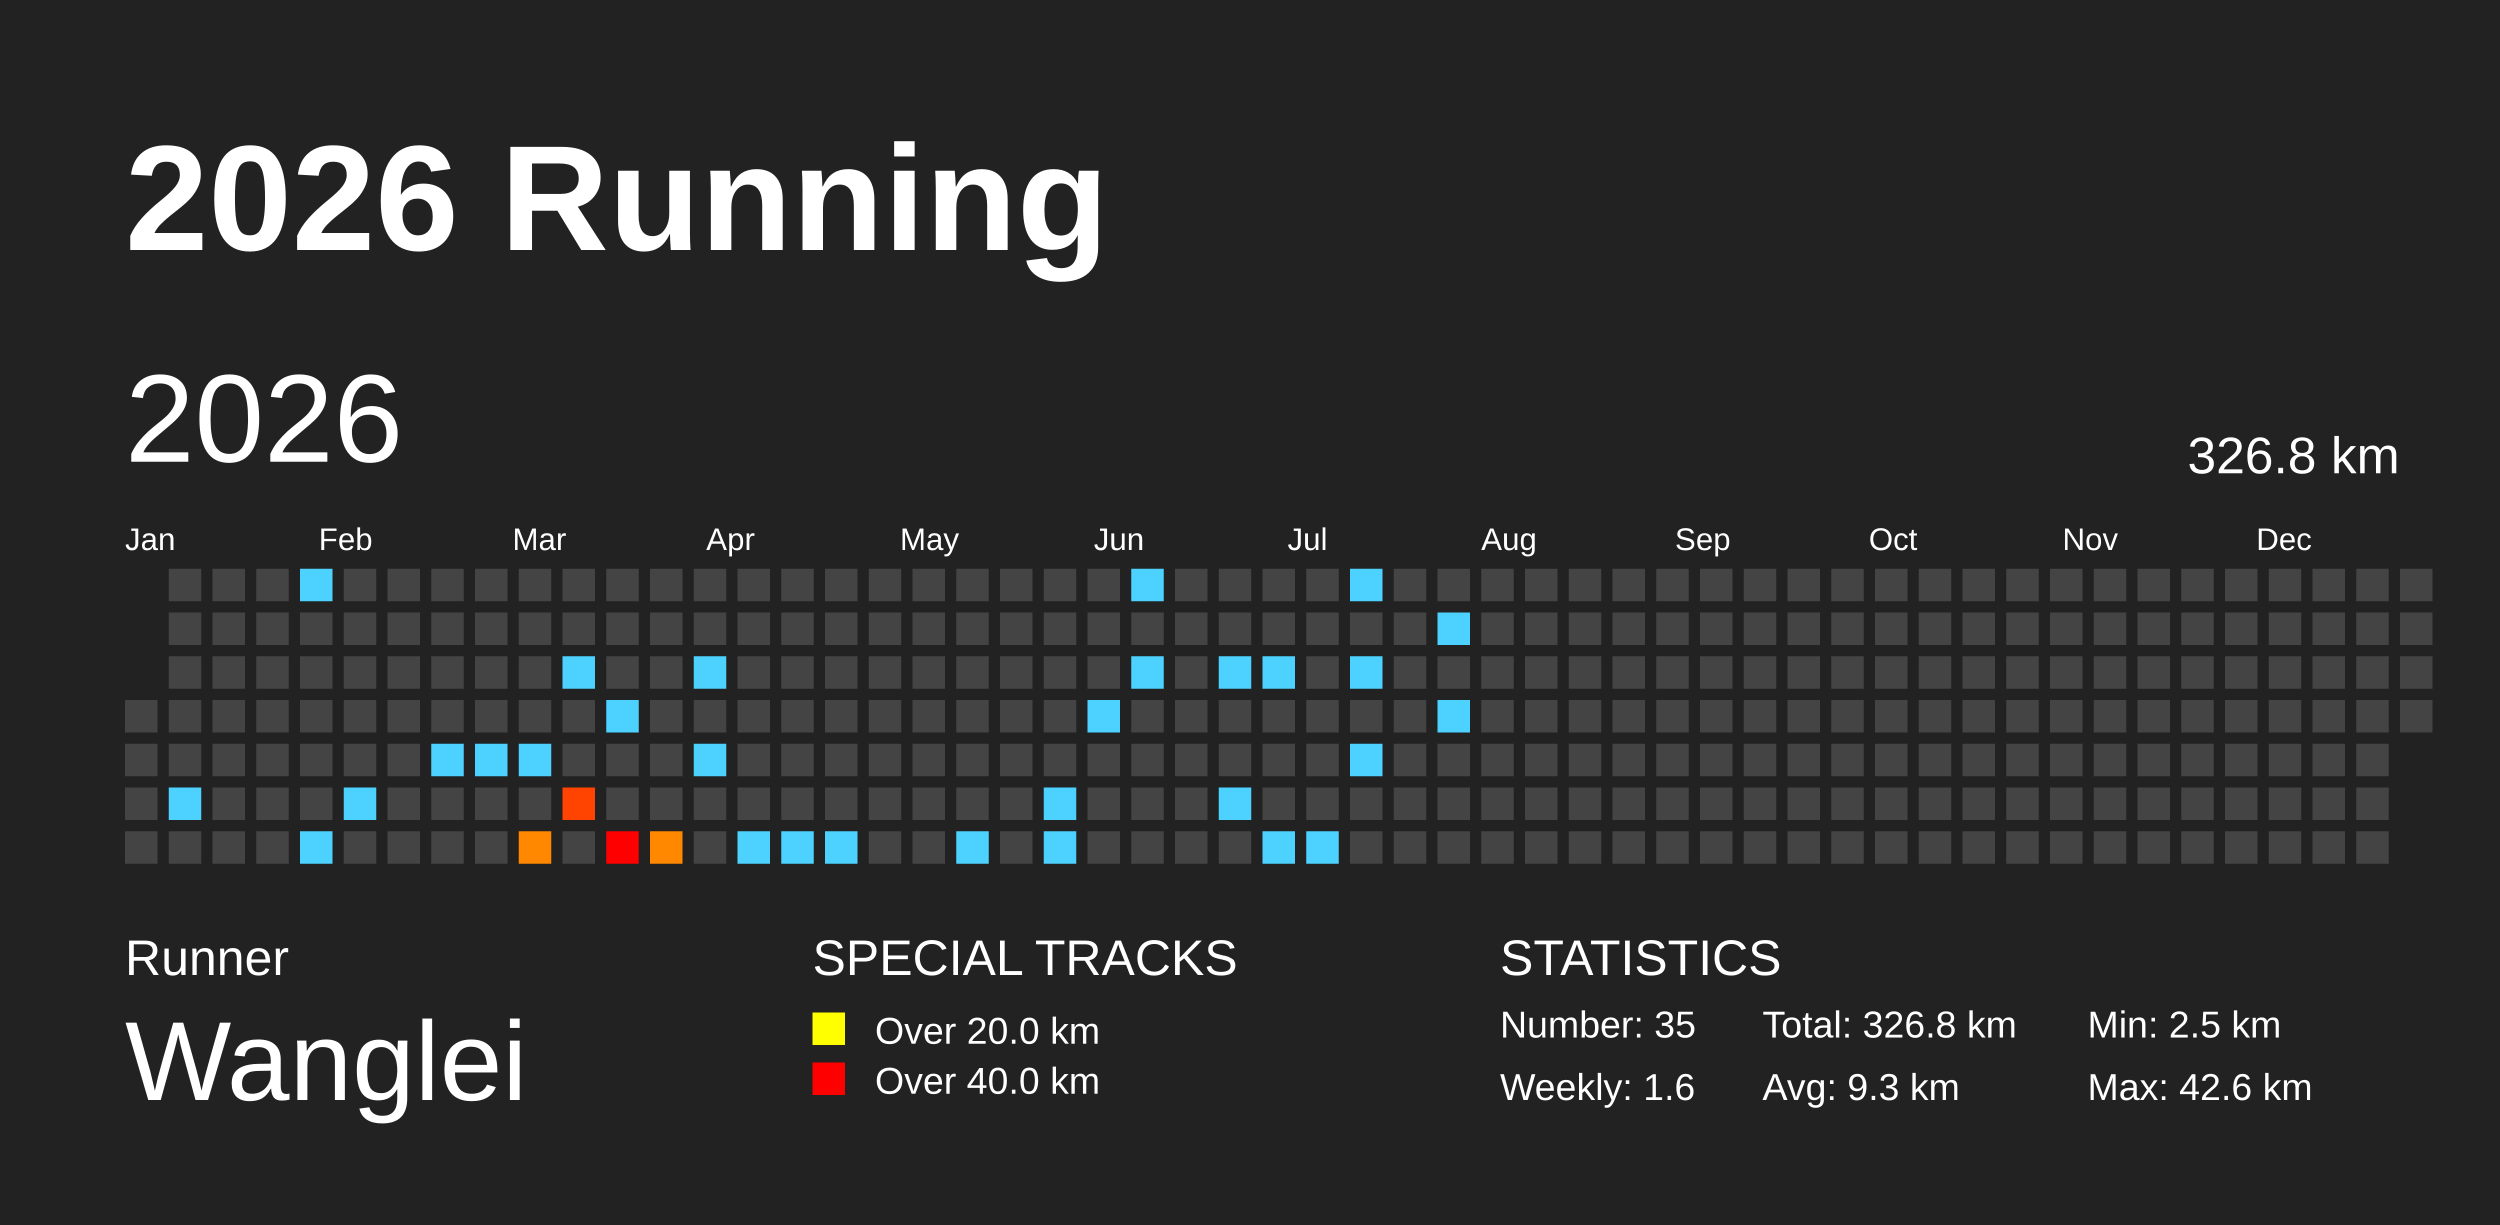
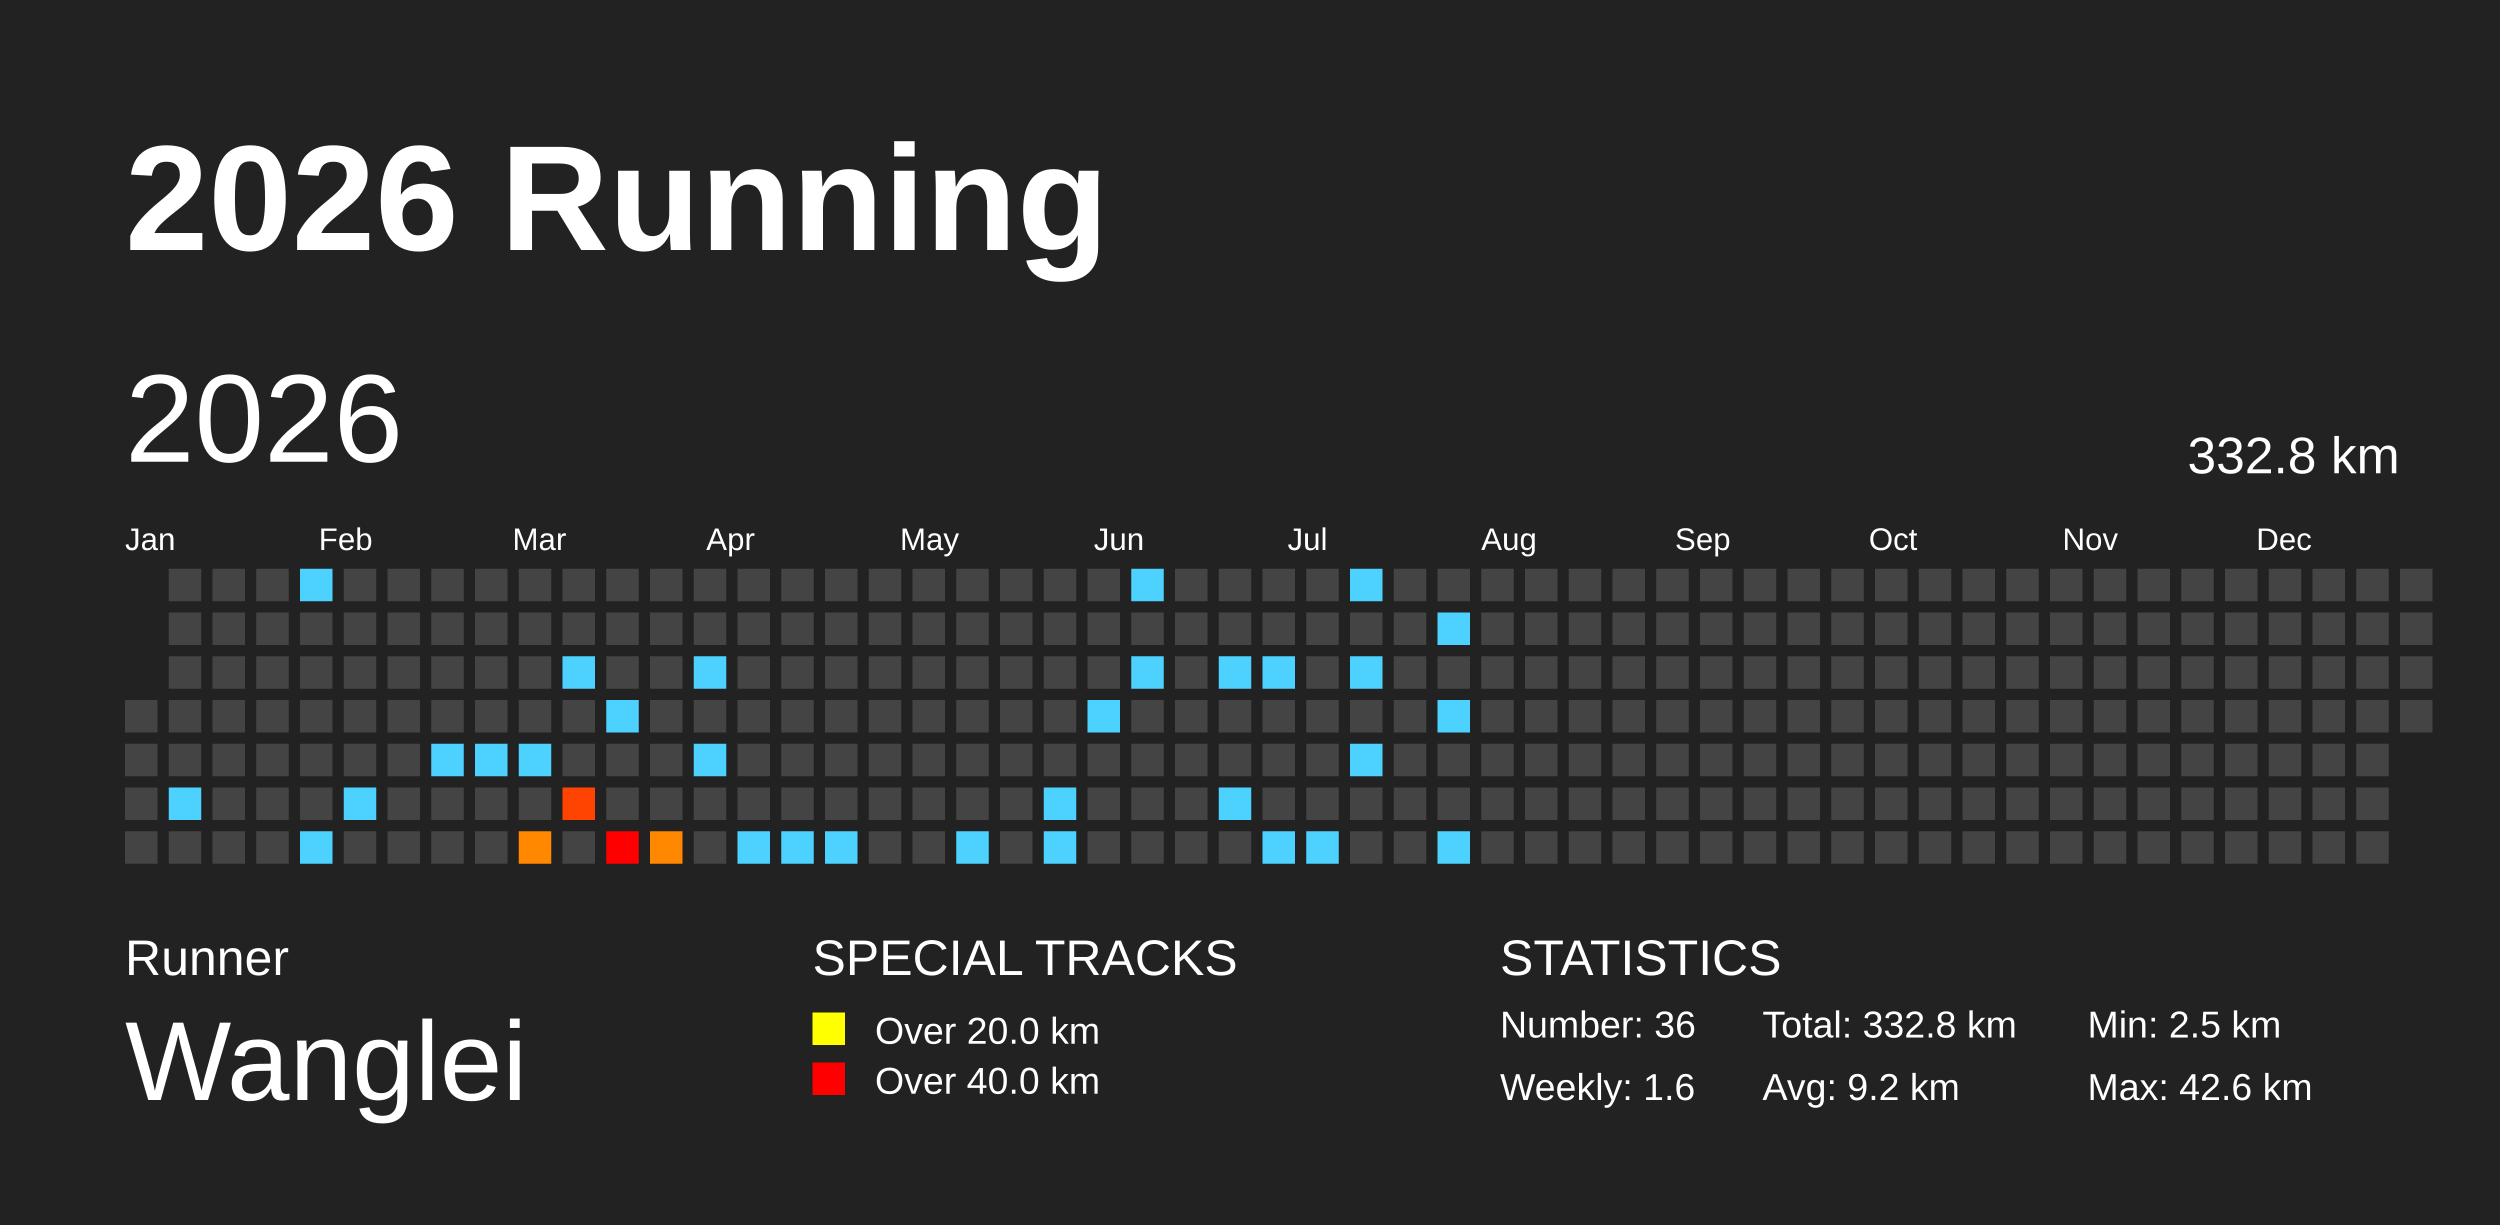
<svg xmlns="http://www.w3.org/2000/svg" baseProfile="full" height="98mm" version="1.1" viewBox="0,0,200,98" width="200mm">
  <defs />
  <rect fill="#222222" height="98" width="200" x="0" y="0" />
  <text fill="#FFFFFF" style="font-size:12px; font-family:Arial; font-weight:bold;" x="10" y="20">2026 Running</text>
  <text fill="#FFFFFF" style="font-size:4px; font-family:Arial" x="10" y="78">Runner</text>
  <text fill="#FFFFFF" style="font-size:9px; font-family:Arial" x="10" y="88">Wanglei</text>
  <text fill="#FFFFFF" style="font-size:4px; font-family:Arial" x="65" y="78">SPECIAL TRACKS</text>
  <rect fill="yellow" height="2.6" width="2.6" x="65" y="81" />
  <text fill="#FFFFFF" style="font-size:3px; font-family:Arial" x="70" y="83.5">Over 20.0 km</text>
  <rect fill="red" height="2.6" width="2.6" x="65" y="85" />
  <text fill="#FFFFFF" style="font-size:3px; font-family:Arial" x="70" y="87.5">Over 40.0 km</text>
  <text fill="#FFFFFF" style="font-size:4px; font-family:Arial" x="120" y="78">STATISTICS</text>
-   <text fill="#FFFFFF" style="font-size:3px; font-family:Arial" x="120" y="83">Number: 35</text>
+   <text fill="#FFFFFF" style="font-size:3px; font-family:Arial" x="120" y="83">Number: 36</text>
  <text fill="#FFFFFF" style="font-size:3px; font-family:Arial" x="120" y="88">Weekly: 1.6</text>
-   <text fill="#FFFFFF" style="font-size:3px; font-family:Arial" x="141" y="83">Total: 326.8 km</text>
-   <text fill="#FFFFFF" style="font-size:3px; font-family:Arial" x="141" y="88">Avg: 9.3 km</text>
+   <text fill="#FFFFFF" style="font-size:3px; font-family:Arial" x="141" y="83">Total: 332.8 km</text>
+   <text fill="#FFFFFF" style="font-size:3px; font-family:Arial" x="141" y="88">Avg: 9.2 km</text>
  <text fill="#FFFFFF" style="font-size:3px; font-family:Arial" x="167" y="83">Min: 2.5 km</text>
  <text fill="#FFFFFF" style="font-size:3px; font-family:Arial" x="167" y="88">Max: 42.6 km</text>
  <text dominant-baseline="hanging" fill="#FFFFFF" style="font-size:10.0px; font-family:Arial;" x="10" y="30">2026</text>
-   <text dominant-baseline="hanging" fill="#FFFFFF" style="font-size:4.125px; font-family:Arial;" x="175" y="35">326.8 km</text>
+   <text dominant-baseline="hanging" fill="#FFFFFF" style="font-size:4.125px; font-family:Arial;" x="175" y="35">332.8 km</text>
  <text fill="#FFFFFF" style="font-size:2.5px; font-family:Arial" x="10.0" y="44">Jan</text>
  <text fill="#FFFFFF" style="font-size:2.5px; font-family:Arial" x="25.5" y="44">Feb</text>
  <text fill="#FFFFFF" style="font-size:2.5px; font-family:Arial" x="41.0" y="44">Mar</text>
  <text fill="#FFFFFF" style="font-size:2.5px; font-family:Arial" x="56.5" y="44">Apr</text>
  <text fill="#FFFFFF" style="font-size:2.5px; font-family:Arial" x="72.0" y="44">May</text>
  <text fill="#FFFFFF" style="font-size:2.5px; font-family:Arial" x="87.5" y="44">Jun</text>
  <text fill="#FFFFFF" style="font-size:2.5px; font-family:Arial" x="103.0" y="44">Jul</text>
  <text fill="#FFFFFF" style="font-size:2.5px; font-family:Arial" x="118.5" y="44">Aug</text>
  <text fill="#FFFFFF" style="font-size:2.5px; font-family:Arial" x="134.0" y="44">Sep</text>
  <text fill="#FFFFFF" style="font-size:2.5px; font-family:Arial" x="149.5" y="44">Oct</text>
  <text fill="#FFFFFF" style="font-size:2.5px; font-family:Arial" x="165.0" y="44">Nov</text>
  <text fill="#FFFFFF" style="font-size:2.5px; font-family:Arial" x="180.5" y="44">Dec</text>
  <rect fill="#444444" height="2.6" width="2.6" x="10.0" y="56.0" />
  <rect fill="#444444" height="2.6" width="2.6" x="10.0" y="59.5" />
  <rect fill="#444444" height="2.6" width="2.6" x="10.0" y="63.0" />
  <rect fill="#444444" height="2.6" width="2.6" x="10.0" y="66.5" />
  <rect fill="#444444" height="2.6" width="2.6" x="13.5" y="45.5" />
  <rect fill="#444444" height="2.6" width="2.6" x="13.5" y="49.0" />
  <rect fill="#444444" height="2.6" width="2.6" x="13.5" y="52.5" />
  <rect fill="#444444" height="2.6" width="2.6" x="13.5" y="56.0" />
  <rect fill="#444444" height="2.6" width="2.6" x="13.5" y="59.5" />
  <rect fill="#4dd2ff" height="2.6" width="2.6" x="13.5" y="63.0" />
  <rect fill="#444444" height="2.6" width="2.6" x="13.5" y="66.5" />
  <rect fill="#444444" height="2.6" width="2.6" x="17.0" y="45.5" />
  <rect fill="#444444" height="2.6" width="2.6" x="17.0" y="49.0" />
  <rect fill="#444444" height="2.6" width="2.6" x="17.0" y="52.5" />
  <rect fill="#444444" height="2.6" width="2.6" x="17.0" y="56.0" />
  <rect fill="#444444" height="2.6" width="2.6" x="17.0" y="59.5" />
  <rect fill="#444444" height="2.6" width="2.6" x="17.0" y="63.0" />
  <rect fill="#444444" height="2.6" width="2.6" x="17.0" y="66.5" />
  <rect fill="#444444" height="2.6" width="2.6" x="20.5" y="45.5" />
  <rect fill="#444444" height="2.6" width="2.6" x="20.5" y="49.0" />
  <rect fill="#444444" height="2.6" width="2.6" x="20.5" y="52.5" />
  <rect fill="#444444" height="2.6" width="2.6" x="20.5" y="56.0" />
  <rect fill="#444444" height="2.6" width="2.6" x="20.5" y="59.5" />
  <rect fill="#444444" height="2.6" width="2.6" x="20.5" y="63.0" />
  <rect fill="#444444" height="2.6" width="2.6" x="20.5" y="66.5" />
  <rect fill="#4dd2ff" height="2.6" width="2.6" x="24.0" y="45.5" />
  <rect fill="#444444" height="2.6" width="2.6" x="24.0" y="49.0" />
  <rect fill="#444444" height="2.6" width="2.6" x="24.0" y="52.5" />
  <rect fill="#444444" height="2.6" width="2.6" x="24.0" y="56.0" />
  <rect fill="#444444" height="2.6" width="2.6" x="24.0" y="59.5" />
  <rect fill="#444444" height="2.6" width="2.6" x="24.0" y="63.0" />
  <rect fill="#4dd2ff" height="2.6" width="2.6" x="24.0" y="66.5" />
  <rect fill="#444444" height="2.6" width="2.6" x="27.5" y="45.5" />
  <rect fill="#444444" height="2.6" width="2.6" x="27.5" y="49.0" />
  <rect fill="#444444" height="2.6" width="2.6" x="27.5" y="52.5" />
  <rect fill="#444444" height="2.6" width="2.6" x="27.5" y="56.0" />
  <rect fill="#444444" height="2.6" width="2.6" x="27.5" y="59.5" />
  <rect fill="#4dd2ff" height="2.6" width="2.6" x="27.5" y="63.0" />
  <rect fill="#444444" height="2.6" width="2.6" x="27.5" y="66.5" />
  <rect fill="#444444" height="2.6" width="2.6" x="31.0" y="45.5" />
  <rect fill="#444444" height="2.6" width="2.6" x="31.0" y="49.0" />
  <rect fill="#444444" height="2.6" width="2.6" x="31.0" y="52.5" />
  <rect fill="#444444" height="2.6" width="2.6" x="31.0" y="56.0" />
  <rect fill="#444444" height="2.6" width="2.6" x="31.0" y="59.5" />
  <rect fill="#444444" height="2.6" width="2.6" x="31.0" y="63.0" />
  <rect fill="#444444" height="2.6" width="2.6" x="31.0" y="66.5" />
  <rect fill="#444444" height="2.6" width="2.6" x="34.5" y="45.5" />
  <rect fill="#444444" height="2.6" width="2.6" x="34.5" y="49.0" />
  <rect fill="#444444" height="2.6" width="2.6" x="34.5" y="52.5" />
  <rect fill="#444444" height="2.6" width="2.6" x="34.5" y="56.0" />
  <rect fill="#4dd2ff" height="2.6" width="2.6" x="34.5" y="59.5" />
  <rect fill="#444444" height="2.6" width="2.6" x="34.5" y="63.0" />
  <rect fill="#444444" height="2.6" width="2.6" x="34.5" y="66.5" />
  <rect fill="#444444" height="2.6" width="2.6" x="38.0" y="45.5" />
  <rect fill="#444444" height="2.6" width="2.6" x="38.0" y="49.0" />
  <rect fill="#444444" height="2.6" width="2.6" x="38.0" y="52.5" />
  <rect fill="#444444" height="2.6" width="2.6" x="38.0" y="56.0" />
  <rect fill="#4dd2ff" height="2.6" width="2.6" x="38.0" y="59.5" />
  <rect fill="#444444" height="2.6" width="2.6" x="38.0" y="63.0" />
  <rect fill="#444444" height="2.6" width="2.6" x="38.0" y="66.5" />
  <rect fill="#444444" height="2.6" width="2.6" x="41.5" y="45.5" />
  <rect fill="#444444" height="2.6" width="2.6" x="41.5" y="49.0" />
  <rect fill="#444444" height="2.6" width="2.6" x="41.5" y="52.5" />
  <rect fill="#444444" height="2.6" width="2.6" x="41.5" y="56.0" />
  <rect fill="#4dd2ff" height="2.6" width="2.6" x="41.5" y="59.5" />
  <rect fill="#444444" height="2.6" width="2.6" x="41.5" y="63.0" />
  <rect fill="#ff8800" height="2.6" width="2.6" x="41.5" y="66.5" />
  <rect fill="#444444" height="2.6" width="2.6" x="45.0" y="45.5" />
  <rect fill="#444444" height="2.6" width="2.6" x="45.0" y="49.0" />
  <rect fill="#4dd2ff" height="2.6" width="2.6" x="45.0" y="52.5" />
  <rect fill="#444444" height="2.6" width="2.6" x="45.0" y="56.0" />
  <rect fill="#444444" height="2.6" width="2.6" x="45.0" y="59.5" />
  <rect fill="#ff4300" height="2.6" width="2.6" x="45.0" y="63.0" />
  <rect fill="#444444" height="2.6" width="2.6" x="45.0" y="66.5" />
  <rect fill="#444444" height="2.6" width="2.6" x="48.5" y="45.5" />
  <rect fill="#444444" height="2.6" width="2.6" x="48.5" y="49.0" />
  <rect fill="#444444" height="2.6" width="2.6" x="48.5" y="52.5" />
  <rect fill="#4dd2ff" height="2.6" width="2.6" x="48.5" y="56.0" />
  <rect fill="#444444" height="2.6" width="2.6" x="48.5" y="59.5" />
  <rect fill="#444444" height="2.6" width="2.6" x="48.5" y="63.0" />
  <rect fill="red" height="2.6" width="2.6" x="48.5" y="66.5" />
  <rect fill="#444444" height="2.6" width="2.6" x="52.0" y="45.5" />
  <rect fill="#444444" height="2.6" width="2.6" x="52.0" y="49.0" />
  <rect fill="#444444" height="2.6" width="2.6" x="52.0" y="52.5" />
  <rect fill="#444444" height="2.6" width="2.6" x="52.0" y="56.0" />
  <rect fill="#444444" height="2.6" width="2.6" x="52.0" y="59.5" />
  <rect fill="#444444" height="2.6" width="2.6" x="52.0" y="63.0" />
  <rect fill="#ff8800" height="2.6" width="2.6" x="52.0" y="66.5" />
  <rect fill="#444444" height="2.6" width="2.6" x="55.5" y="45.5" />
  <rect fill="#444444" height="2.6" width="2.6" x="55.5" y="49.0" />
  <rect fill="#4dd2ff" height="2.6" width="2.6" x="55.5" y="52.5" />
  <rect fill="#444444" height="2.6" width="2.6" x="55.5" y="56.0" />
  <rect fill="#4dd2ff" height="2.6" width="2.6" x="55.5" y="59.5" />
  <rect fill="#444444" height="2.6" width="2.6" x="55.5" y="63.0" />
  <rect fill="#444444" height="2.6" width="2.6" x="55.5" y="66.5" />
  <rect fill="#444444" height="2.6" width="2.6" x="59.0" y="45.5" />
  <rect fill="#444444" height="2.6" width="2.6" x="59.0" y="49.0" />
  <rect fill="#444444" height="2.6" width="2.6" x="59.0" y="52.5" />
  <rect fill="#444444" height="2.6" width="2.6" x="59.0" y="56.0" />
  <rect fill="#444444" height="2.6" width="2.6" x="59.0" y="59.5" />
  <rect fill="#444444" height="2.6" width="2.6" x="59.0" y="63.0" />
  <rect fill="#4dd2ff" height="2.6" width="2.6" x="59.0" y="66.5" />
  <rect fill="#444444" height="2.6" width="2.6" x="62.5" y="45.5" />
  <rect fill="#444444" height="2.6" width="2.6" x="62.5" y="49.0" />
  <rect fill="#444444" height="2.6" width="2.6" x="62.5" y="52.5" />
  <rect fill="#444444" height="2.6" width="2.6" x="62.5" y="56.0" />
  <rect fill="#444444" height="2.6" width="2.6" x="62.5" y="59.5" />
  <rect fill="#444444" height="2.6" width="2.6" x="62.5" y="63.0" />
  <rect fill="#4dd2ff" height="2.6" width="2.6" x="62.5" y="66.5" />
  <rect fill="#444444" height="2.6" width="2.6" x="66.0" y="45.5" />
  <rect fill="#444444" height="2.6" width="2.6" x="66.0" y="49.0" />
  <rect fill="#444444" height="2.6" width="2.6" x="66.0" y="52.5" />
  <rect fill="#444444" height="2.6" width="2.6" x="66.0" y="56.0" />
  <rect fill="#444444" height="2.6" width="2.6" x="66.0" y="59.5" />
  <rect fill="#444444" height="2.6" width="2.6" x="66.0" y="63.0" />
  <rect fill="#4dd2ff" height="2.6" width="2.6" x="66.0" y="66.5" />
  <rect fill="#444444" height="2.6" width="2.6" x="69.5" y="45.5" />
  <rect fill="#444444" height="2.6" width="2.6" x="69.5" y="49.0" />
  <rect fill="#444444" height="2.6" width="2.6" x="69.5" y="52.5" />
  <rect fill="#444444" height="2.6" width="2.6" x="69.5" y="56.0" />
  <rect fill="#444444" height="2.6" width="2.6" x="69.5" y="59.5" />
  <rect fill="#444444" height="2.6" width="2.6" x="69.5" y="63.0" />
  <rect fill="#444444" height="2.6" width="2.6" x="69.5" y="66.5" />
  <rect fill="#444444" height="2.6" width="2.6" x="73.0" y="45.5" />
  <rect fill="#444444" height="2.6" width="2.6" x="73.0" y="49.0" />
  <rect fill="#444444" height="2.6" width="2.6" x="73.0" y="52.5" />
  <rect fill="#444444" height="2.6" width="2.6" x="73.0" y="56.0" />
  <rect fill="#444444" height="2.6" width="2.6" x="73.0" y="59.5" />
  <rect fill="#444444" height="2.6" width="2.6" x="73.0" y="63.0" />
  <rect fill="#444444" height="2.6" width="2.6" x="73.0" y="66.5" />
  <rect fill="#444444" height="2.6" width="2.6" x="76.5" y="45.5" />
  <rect fill="#444444" height="2.6" width="2.6" x="76.5" y="49.0" />
  <rect fill="#444444" height="2.6" width="2.6" x="76.5" y="52.5" />
  <rect fill="#444444" height="2.6" width="2.6" x="76.5" y="56.0" />
  <rect fill="#444444" height="2.6" width="2.6" x="76.5" y="59.5" />
  <rect fill="#444444" height="2.6" width="2.6" x="76.5" y="63.0" />
  <rect fill="#4dd2ff" height="2.6" width="2.6" x="76.5" y="66.5" />
  <rect fill="#444444" height="2.6" width="2.6" x="80.0" y="45.5" />
  <rect fill="#444444" height="2.6" width="2.6" x="80.0" y="49.0" />
  <rect fill="#444444" height="2.6" width="2.6" x="80.0" y="52.5" />
  <rect fill="#444444" height="2.6" width="2.6" x="80.0" y="56.0" />
  <rect fill="#444444" height="2.6" width="2.6" x="80.0" y="59.5" />
  <rect fill="#444444" height="2.6" width="2.6" x="80.0" y="63.0" />
  <rect fill="#444444" height="2.6" width="2.6" x="80.0" y="66.5" />
  <rect fill="#444444" height="2.6" width="2.6" x="83.5" y="45.5" />
  <rect fill="#444444" height="2.6" width="2.6" x="83.5" y="49.0" />
  <rect fill="#444444" height="2.6" width="2.6" x="83.5" y="52.5" />
  <rect fill="#444444" height="2.6" width="2.6" x="83.5" y="56.0" />
  <rect fill="#444444" height="2.6" width="2.6" x="83.5" y="59.5" />
  <rect fill="#4dd2ff" height="2.6" width="2.6" x="83.5" y="63.0" />
  <rect fill="#4dd2ff" height="2.6" width="2.6" x="83.5" y="66.5" />
  <rect fill="#444444" height="2.6" width="2.6" x="87.0" y="45.5" />
  <rect fill="#444444" height="2.6" width="2.6" x="87.0" y="49.0" />
  <rect fill="#444444" height="2.6" width="2.6" x="87.0" y="52.5" />
  <rect fill="#4dd2ff" height="2.6" width="2.6" x="87.0" y="56.0" />
  <rect fill="#444444" height="2.6" width="2.6" x="87.0" y="59.5" />
  <rect fill="#444444" height="2.6" width="2.6" x="87.0" y="63.0" />
  <rect fill="#444444" height="2.6" width="2.6" x="87.0" y="66.5" />
  <rect fill="#4dd2ff" height="2.6" width="2.6" x="90.5" y="45.5" />
  <rect fill="#444444" height="2.6" width="2.6" x="90.5" y="49.0" />
  <rect fill="#4dd2ff" height="2.6" width="2.6" x="90.5" y="52.5" />
  <rect fill="#444444" height="2.6" width="2.6" x="90.5" y="56.0" />
  <rect fill="#444444" height="2.6" width="2.6" x="90.5" y="59.5" />
  <rect fill="#444444" height="2.6" width="2.6" x="90.5" y="63.0" />
  <rect fill="#444444" height="2.6" width="2.6" x="90.5" y="66.5" />
  <rect fill="#444444" height="2.6" width="2.6" x="94.0" y="45.5" />
  <rect fill="#444444" height="2.6" width="2.6" x="94.0" y="49.0" />
  <rect fill="#444444" height="2.6" width="2.6" x="94.0" y="52.5" />
  <rect fill="#444444" height="2.6" width="2.6" x="94.0" y="56.0" />
  <rect fill="#444444" height="2.6" width="2.6" x="94.0" y="59.5" />
  <rect fill="#444444" height="2.6" width="2.6" x="94.0" y="63.0" />
  <rect fill="#444444" height="2.6" width="2.6" x="94.0" y="66.5" />
  <rect fill="#444444" height="2.6" width="2.6" x="97.5" y="45.5" />
  <rect fill="#444444" height="2.6" width="2.6" x="97.5" y="49.0" />
  <rect fill="#4dd2ff" height="2.6" width="2.6" x="97.5" y="52.5" />
  <rect fill="#444444" height="2.6" width="2.6" x="97.5" y="56.0" />
  <rect fill="#444444" height="2.6" width="2.6" x="97.5" y="59.5" />
  <rect fill="#4dd2ff" height="2.6" width="2.6" x="97.5" y="63.0" />
  <rect fill="#444444" height="2.6" width="2.6" x="97.5" y="66.5" />
  <rect fill="#444444" height="2.6" width="2.6" x="101.0" y="45.5" />
  <rect fill="#444444" height="2.6" width="2.6" x="101.0" y="49.0" />
  <rect fill="#4dd2ff" height="2.6" width="2.6" x="101.0" y="52.5" />
  <rect fill="#444444" height="2.6" width="2.6" x="101.0" y="56.0" />
  <rect fill="#444444" height="2.6" width="2.6" x="101.0" y="59.5" />
  <rect fill="#444444" height="2.6" width="2.6" x="101.0" y="63.0" />
  <rect fill="#4dd2ff" height="2.6" width="2.6" x="101.0" y="66.5" />
  <rect fill="#444444" height="2.6" width="2.6" x="104.5" y="45.5" />
  <rect fill="#444444" height="2.6" width="2.6" x="104.5" y="49.0" />
  <rect fill="#444444" height="2.6" width="2.6" x="104.5" y="52.5" />
  <rect fill="#444444" height="2.6" width="2.6" x="104.5" y="56.0" />
  <rect fill="#444444" height="2.6" width="2.6" x="104.5" y="59.5" />
  <rect fill="#444444" height="2.6" width="2.6" x="104.5" y="63.0" />
  <rect fill="#4dd2ff" height="2.6" width="2.6" x="104.5" y="66.5" />
  <rect fill="#4dd2ff" height="2.6" width="2.6" x="108.0" y="45.5" />
  <rect fill="#444444" height="2.6" width="2.6" x="108.0" y="49.0" />
  <rect fill="#4dd2ff" height="2.6" width="2.6" x="108.0" y="52.5" />
  <rect fill="#444444" height="2.6" width="2.6" x="108.0" y="56.0" />
  <rect fill="#4dd2ff" height="2.6" width="2.6" x="108.0" y="59.5" />
  <rect fill="#444444" height="2.6" width="2.6" x="108.0" y="63.0" />
  <rect fill="#444444" height="2.6" width="2.6" x="108.0" y="66.5" />
  <rect fill="#444444" height="2.6" width="2.6" x="111.5" y="45.5" />
  <rect fill="#444444" height="2.6" width="2.6" x="111.5" y="49.0" />
  <rect fill="#444444" height="2.6" width="2.6" x="111.5" y="52.5" />
  <rect fill="#444444" height="2.6" width="2.6" x="111.5" y="56.0" />
  <rect fill="#444444" height="2.6" width="2.6" x="111.5" y="59.5" />
  <rect fill="#444444" height="2.6" width="2.6" x="111.5" y="63.0" />
  <rect fill="#444444" height="2.6" width="2.6" x="111.5" y="66.5" />
  <rect fill="#444444" height="2.6" width="2.6" x="115.0" y="45.5" />
  <rect fill="#4dd2ff" height="2.6" width="2.6" x="115.0" y="49.0" />
  <rect fill="#444444" height="2.6" width="2.6" x="115.0" y="52.5" />
  <rect fill="#4dd2ff" height="2.6" width="2.6" x="115.0" y="56.0" />
  <rect fill="#444444" height="2.6" width="2.6" x="115.0" y="59.5" />
  <rect fill="#444444" height="2.6" width="2.6" x="115.0" y="63.0" />
-   <rect fill="#444444" height="2.6" width="2.6" x="115.0" y="66.5" />
+   <rect fill="#4dd2ff" height="2.6" width="2.6" x="115.0" y="66.5" />
  <rect fill="#444444" height="2.6" width="2.6" x="118.5" y="45.5" />
  <rect fill="#444444" height="2.6" width="2.6" x="118.5" y="49.0" />
  <rect fill="#444444" height="2.6" width="2.6" x="118.5" y="52.5" />
  <rect fill="#444444" height="2.6" width="2.6" x="118.5" y="56.0" />
  <rect fill="#444444" height="2.6" width="2.6" x="118.5" y="59.5" />
  <rect fill="#444444" height="2.6" width="2.6" x="118.5" y="63.0" />
  <rect fill="#444444" height="2.6" width="2.6" x="118.5" y="66.5" />
  <rect fill="#444444" height="2.6" width="2.6" x="122.0" y="45.5" />
  <rect fill="#444444" height="2.6" width="2.6" x="122.0" y="49.0" />
  <rect fill="#444444" height="2.6" width="2.6" x="122.0" y="52.5" />
  <rect fill="#444444" height="2.6" width="2.6" x="122.0" y="56.0" />
  <rect fill="#444444" height="2.6" width="2.6" x="122.0" y="59.5" />
  <rect fill="#444444" height="2.6" width="2.6" x="122.0" y="63.0" />
  <rect fill="#444444" height="2.6" width="2.6" x="122.0" y="66.5" />
  <rect fill="#444444" height="2.6" width="2.6" x="125.5" y="45.5" />
  <rect fill="#444444" height="2.6" width="2.6" x="125.5" y="49.0" />
  <rect fill="#444444" height="2.6" width="2.6" x="125.5" y="52.5" />
  <rect fill="#444444" height="2.6" width="2.6" x="125.5" y="56.0" />
  <rect fill="#444444" height="2.6" width="2.6" x="125.5" y="59.5" />
  <rect fill="#444444" height="2.6" width="2.6" x="125.5" y="63.0" />
  <rect fill="#444444" height="2.6" width="2.6" x="125.5" y="66.5" />
  <rect fill="#444444" height="2.6" width="2.6" x="129.0" y="45.5" />
  <rect fill="#444444" height="2.6" width="2.6" x="129.0" y="49.0" />
  <rect fill="#444444" height="2.6" width="2.6" x="129.0" y="52.5" />
  <rect fill="#444444" height="2.6" width="2.6" x="129.0" y="56.0" />
  <rect fill="#444444" height="2.6" width="2.6" x="129.0" y="59.5" />
  <rect fill="#444444" height="2.6" width="2.6" x="129.0" y="63.0" />
  <rect fill="#444444" height="2.6" width="2.6" x="129.0" y="66.5" />
  <rect fill="#444444" height="2.6" width="2.6" x="132.5" y="45.5" />
  <rect fill="#444444" height="2.6" width="2.6" x="132.5" y="49.0" />
  <rect fill="#444444" height="2.6" width="2.6" x="132.5" y="52.5" />
  <rect fill="#444444" height="2.6" width="2.6" x="132.5" y="56.0" />
  <rect fill="#444444" height="2.6" width="2.6" x="132.5" y="59.5" />
  <rect fill="#444444" height="2.6" width="2.6" x="132.5" y="63.0" />
  <rect fill="#444444" height="2.6" width="2.6" x="132.5" y="66.5" />
  <rect fill="#444444" height="2.6" width="2.6" x="136.0" y="45.5" />
  <rect fill="#444444" height="2.6" width="2.6" x="136.0" y="49.0" />
  <rect fill="#444444" height="2.6" width="2.6" x="136.0" y="52.5" />
  <rect fill="#444444" height="2.6" width="2.6" x="136.0" y="56.0" />
  <rect fill="#444444" height="2.6" width="2.6" x="136.0" y="59.5" />
  <rect fill="#444444" height="2.6" width="2.6" x="136.0" y="63.0" />
  <rect fill="#444444" height="2.6" width="2.6" x="136.0" y="66.5" />
  <rect fill="#444444" height="2.6" width="2.6" x="139.5" y="45.5" />
  <rect fill="#444444" height="2.6" width="2.6" x="139.5" y="49.0" />
  <rect fill="#444444" height="2.6" width="2.6" x="139.5" y="52.5" />
  <rect fill="#444444" height="2.6" width="2.6" x="139.5" y="56.0" />
  <rect fill="#444444" height="2.6" width="2.6" x="139.5" y="59.5" />
  <rect fill="#444444" height="2.6" width="2.6" x="139.5" y="63.0" />
  <rect fill="#444444" height="2.6" width="2.6" x="139.5" y="66.5" />
  <rect fill="#444444" height="2.6" width="2.6" x="143.0" y="45.5" />
  <rect fill="#444444" height="2.6" width="2.6" x="143.0" y="49.0" />
  <rect fill="#444444" height="2.6" width="2.6" x="143.0" y="52.5" />
  <rect fill="#444444" height="2.6" width="2.6" x="143.0" y="56.0" />
  <rect fill="#444444" height="2.6" width="2.6" x="143.0" y="59.5" />
  <rect fill="#444444" height="2.6" width="2.6" x="143.0" y="63.0" />
  <rect fill="#444444" height="2.6" width="2.6" x="143.0" y="66.5" />
  <rect fill="#444444" height="2.6" width="2.6" x="146.5" y="45.5" />
  <rect fill="#444444" height="2.6" width="2.6" x="146.5" y="49.0" />
  <rect fill="#444444" height="2.6" width="2.6" x="146.5" y="52.5" />
  <rect fill="#444444" height="2.6" width="2.6" x="146.5" y="56.0" />
  <rect fill="#444444" height="2.6" width="2.6" x="146.5" y="59.5" />
  <rect fill="#444444" height="2.6" width="2.6" x="146.5" y="63.0" />
  <rect fill="#444444" height="2.6" width="2.6" x="146.5" y="66.5" />
  <rect fill="#444444" height="2.6" width="2.6" x="150.0" y="45.5" />
  <rect fill="#444444" height="2.6" width="2.6" x="150.0" y="49.0" />
  <rect fill="#444444" height="2.6" width="2.6" x="150.0" y="52.5" />
  <rect fill="#444444" height="2.6" width="2.6" x="150.0" y="56.0" />
  <rect fill="#444444" height="2.6" width="2.6" x="150.0" y="59.5" />
  <rect fill="#444444" height="2.6" width="2.6" x="150.0" y="63.0" />
  <rect fill="#444444" height="2.6" width="2.6" x="150.0" y="66.5" />
  <rect fill="#444444" height="2.6" width="2.6" x="153.5" y="45.5" />
  <rect fill="#444444" height="2.6" width="2.6" x="153.5" y="49.0" />
  <rect fill="#444444" height="2.6" width="2.6" x="153.5" y="52.5" />
  <rect fill="#444444" height="2.6" width="2.6" x="153.5" y="56.0" />
  <rect fill="#444444" height="2.6" width="2.6" x="153.5" y="59.5" />
  <rect fill="#444444" height="2.6" width="2.6" x="153.5" y="63.0" />
  <rect fill="#444444" height="2.6" width="2.6" x="153.5" y="66.5" />
  <rect fill="#444444" height="2.6" width="2.6" x="157.0" y="45.5" />
  <rect fill="#444444" height="2.6" width="2.6" x="157.0" y="49.0" />
  <rect fill="#444444" height="2.6" width="2.6" x="157.0" y="52.5" />
  <rect fill="#444444" height="2.6" width="2.6" x="157.0" y="56.0" />
  <rect fill="#444444" height="2.6" width="2.6" x="157.0" y="59.5" />
  <rect fill="#444444" height="2.6" width="2.6" x="157.0" y="63.0" />
  <rect fill="#444444" height="2.6" width="2.6" x="157.0" y="66.5" />
  <rect fill="#444444" height="2.6" width="2.6" x="160.5" y="45.5" />
  <rect fill="#444444" height="2.6" width="2.6" x="160.5" y="49.0" />
  <rect fill="#444444" height="2.6" width="2.6" x="160.5" y="52.5" />
  <rect fill="#444444" height="2.6" width="2.6" x="160.5" y="56.0" />
  <rect fill="#444444" height="2.6" width="2.6" x="160.5" y="59.5" />
  <rect fill="#444444" height="2.6" width="2.6" x="160.5" y="63.0" />
  <rect fill="#444444" height="2.6" width="2.6" x="160.5" y="66.5" />
  <rect fill="#444444" height="2.6" width="2.6" x="164.0" y="45.5" />
  <rect fill="#444444" height="2.6" width="2.6" x="164.0" y="49.0" />
  <rect fill="#444444" height="2.6" width="2.6" x="164.0" y="52.5" />
  <rect fill="#444444" height="2.6" width="2.6" x="164.0" y="56.0" />
  <rect fill="#444444" height="2.6" width="2.6" x="164.0" y="59.5" />
  <rect fill="#444444" height="2.6" width="2.6" x="164.0" y="63.0" />
  <rect fill="#444444" height="2.6" width="2.6" x="164.0" y="66.5" />
  <rect fill="#444444" height="2.6" width="2.6" x="167.5" y="45.5" />
  <rect fill="#444444" height="2.6" width="2.6" x="167.5" y="49.0" />
  <rect fill="#444444" height="2.6" width="2.6" x="167.5" y="52.5" />
  <rect fill="#444444" height="2.6" width="2.6" x="167.5" y="56.0" />
  <rect fill="#444444" height="2.6" width="2.6" x="167.5" y="59.5" />
  <rect fill="#444444" height="2.6" width="2.6" x="167.5" y="63.0" />
  <rect fill="#444444" height="2.6" width="2.6" x="167.5" y="66.5" />
  <rect fill="#444444" height="2.6" width="2.6" x="171.0" y="45.5" />
  <rect fill="#444444" height="2.6" width="2.6" x="171.0" y="49.0" />
  <rect fill="#444444" height="2.6" width="2.6" x="171.0" y="52.5" />
  <rect fill="#444444" height="2.6" width="2.6" x="171.0" y="56.0" />
  <rect fill="#444444" height="2.6" width="2.6" x="171.0" y="59.5" />
  <rect fill="#444444" height="2.6" width="2.6" x="171.0" y="63.0" />
  <rect fill="#444444" height="2.6" width="2.6" x="171.0" y="66.5" />
  <rect fill="#444444" height="2.6" width="2.6" x="174.5" y="45.5" />
  <rect fill="#444444" height="2.6" width="2.6" x="174.5" y="49.0" />
  <rect fill="#444444" height="2.6" width="2.6" x="174.5" y="52.5" />
  <rect fill="#444444" height="2.6" width="2.6" x="174.5" y="56.0" />
  <rect fill="#444444" height="2.6" width="2.6" x="174.5" y="59.5" />
  <rect fill="#444444" height="2.6" width="2.6" x="174.5" y="63.0" />
  <rect fill="#444444" height="2.6" width="2.6" x="174.5" y="66.5" />
  <rect fill="#444444" height="2.6" width="2.6" x="178.0" y="45.5" />
  <rect fill="#444444" height="2.6" width="2.6" x="178.0" y="49.0" />
  <rect fill="#444444" height="2.6" width="2.6" x="178.0" y="52.5" />
  <rect fill="#444444" height="2.6" width="2.6" x="178.0" y="56.0" />
  <rect fill="#444444" height="2.6" width="2.6" x="178.0" y="59.5" />
  <rect fill="#444444" height="2.6" width="2.6" x="178.0" y="63.0" />
  <rect fill="#444444" height="2.6" width="2.6" x="178.0" y="66.5" />
  <rect fill="#444444" height="2.6" width="2.6" x="181.5" y="45.5" />
  <rect fill="#444444" height="2.6" width="2.6" x="181.5" y="49.0" />
  <rect fill="#444444" height="2.6" width="2.6" x="181.5" y="52.5" />
  <rect fill="#444444" height="2.6" width="2.6" x="181.5" y="56.0" />
  <rect fill="#444444" height="2.6" width="2.6" x="181.5" y="59.5" />
  <rect fill="#444444" height="2.6" width="2.6" x="181.5" y="63.0" />
  <rect fill="#444444" height="2.6" width="2.6" x="181.5" y="66.5" />
  <rect fill="#444444" height="2.6" width="2.6" x="185.0" y="45.5" />
  <rect fill="#444444" height="2.6" width="2.6" x="185.0" y="49.0" />
  <rect fill="#444444" height="2.6" width="2.6" x="185.0" y="52.5" />
  <rect fill="#444444" height="2.6" width="2.6" x="185.0" y="56.0" />
  <rect fill="#444444" height="2.6" width="2.6" x="185.0" y="59.5" />
  <rect fill="#444444" height="2.6" width="2.6" x="185.0" y="63.0" />
  <rect fill="#444444" height="2.6" width="2.6" x="185.0" y="66.5" />
  <rect fill="#444444" height="2.6" width="2.6" x="188.5" y="45.5" />
  <rect fill="#444444" height="2.6" width="2.6" x="188.5" y="49.0" />
  <rect fill="#444444" height="2.6" width="2.6" x="188.5" y="52.5" />
  <rect fill="#444444" height="2.6" width="2.6" x="188.5" y="56.0" />
  <rect fill="#444444" height="2.6" width="2.6" x="188.5" y="59.5" />
  <rect fill="#444444" height="2.6" width="2.6" x="188.5" y="63.0" />
  <rect fill="#444444" height="2.6" width="2.6" x="188.5" y="66.5" />
  <rect fill="#444444" height="2.6" width="2.6" x="192.0" y="45.5" />
  <rect fill="#444444" height="2.6" width="2.6" x="192.0" y="49.0" />
  <rect fill="#444444" height="2.6" width="2.6" x="192.0" y="52.5" />
  <rect fill="#444444" height="2.6" width="2.6" x="192.0" y="56.0" />
</svg>
